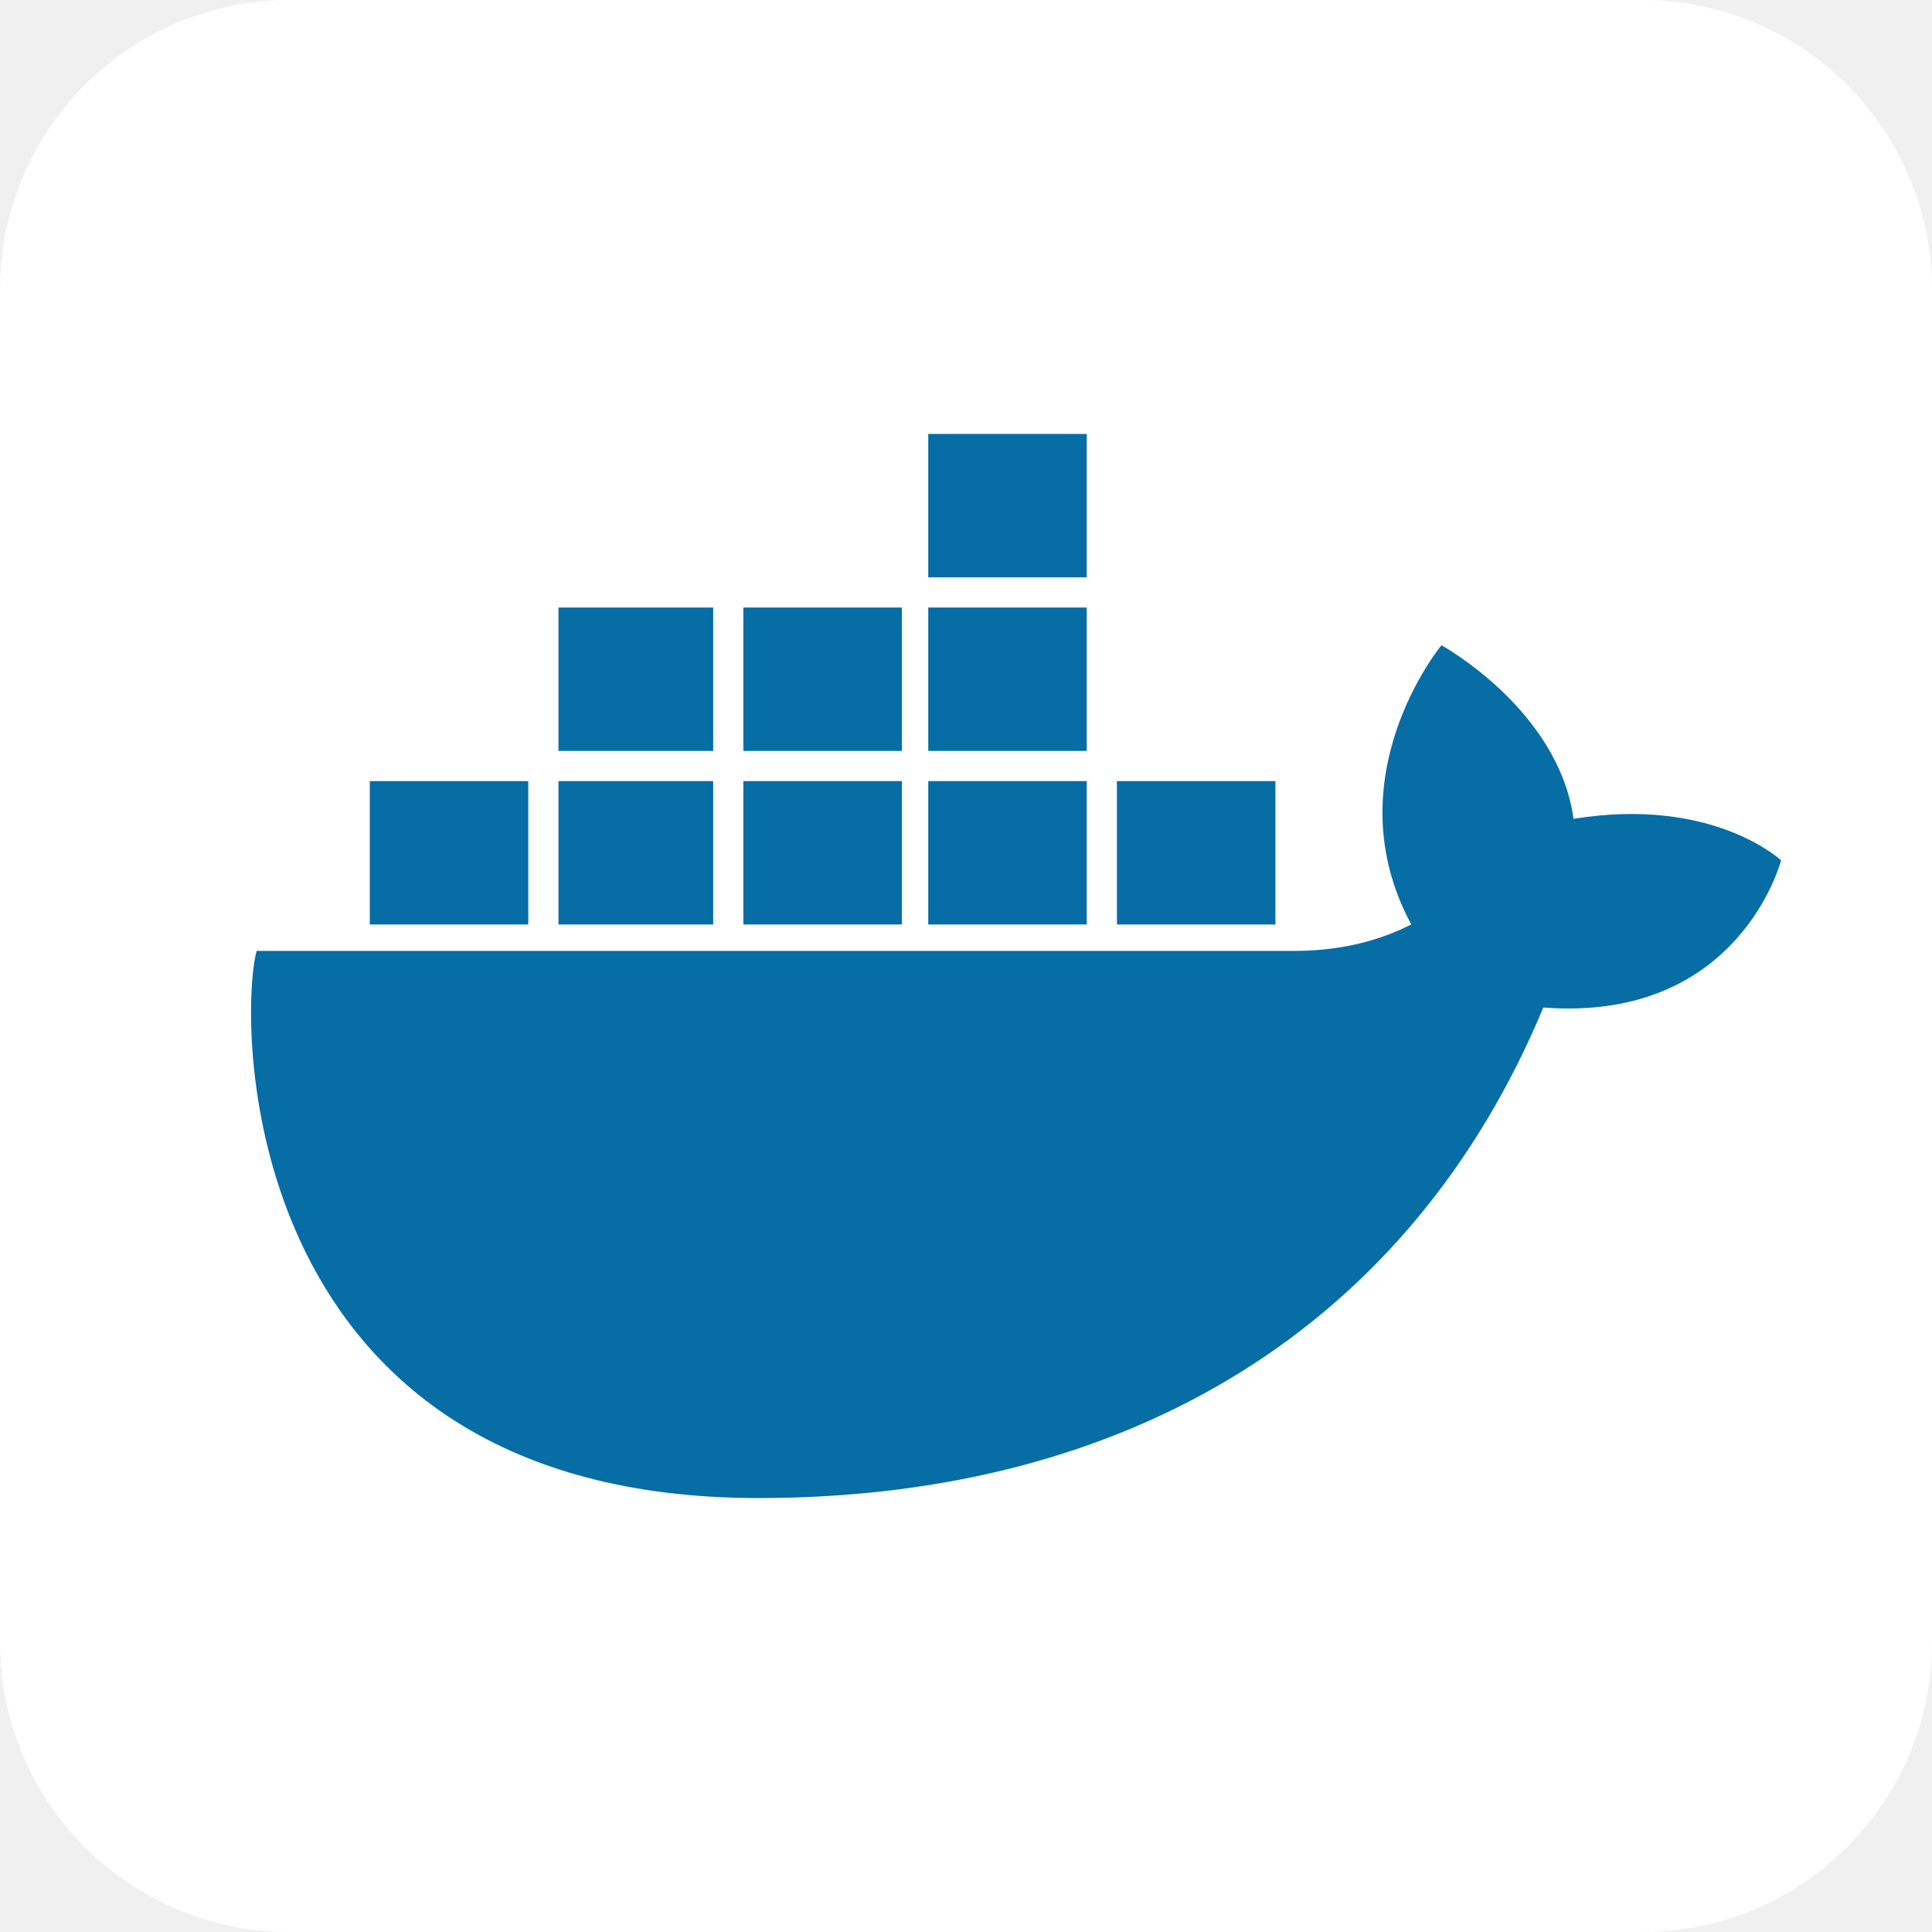
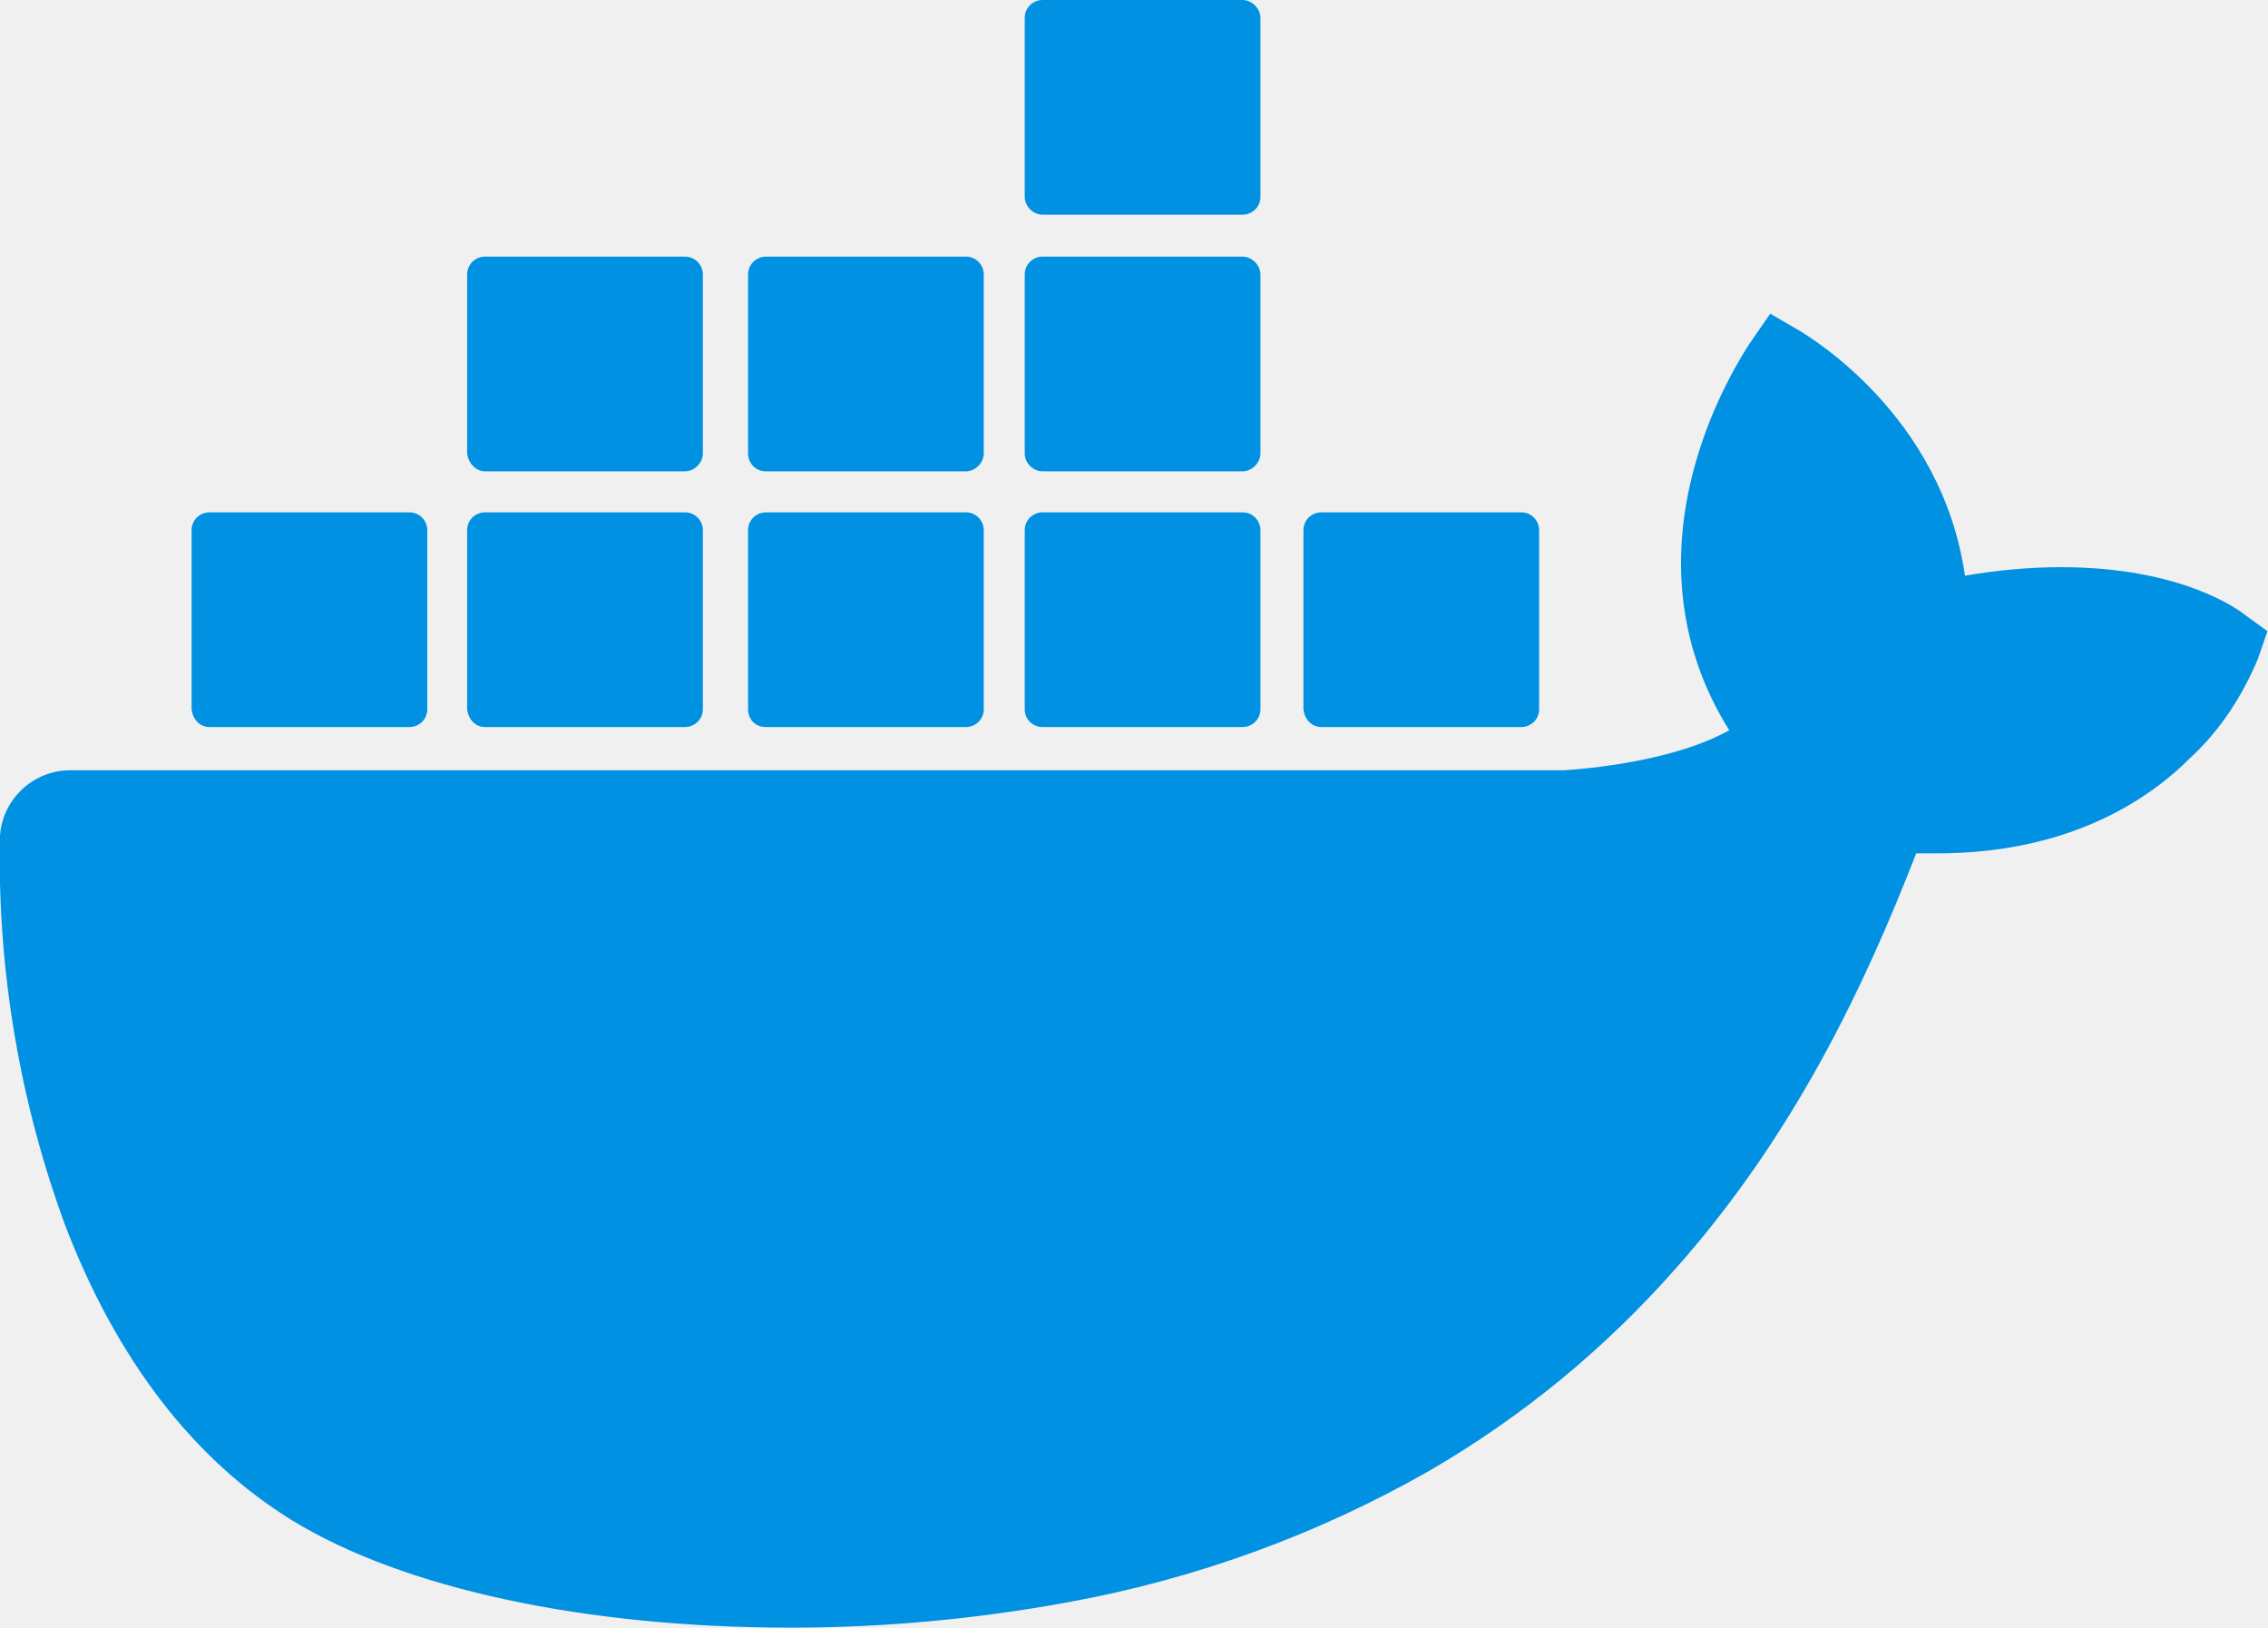
- <svg xmlns="http://www.w3.org/2000/svg" aria-label="Docker" role="img" viewBox="0 0 512 512">
-   <rect width="512" height="512" rx="15%" fill="#ffffff" />
-   <path stroke="#066da5" stroke-width="38" d="M296 226h42m-92 0h42m-91 0h42m-91 0h41m-91 0h42m8-46h41m8 0h42m7 0h42m-42-46h42" />
-   <path fill="#066da5" d="m472 228s-18-17-55-11c-4-29-35-46-35-46s-29 35-8 74c-6 3-16 7-31 7H68c-5 19-5 145 133 145 99 0 173-46 208-130 52 4 63-39 63-39" />
+ <svg xmlns="http://www.w3.org/2000/svg" version="1.1" id="Layer_1" x="0px" y="0px" viewBox="0 0 122.88 88.17" style="enable-background:new 0 0 122.88 88.17" xml:space="preserve">
+   <style type="text/css">.st0{fill:#0091E2;}</style>
+   <g>
+     <path class="st0" d="M121.68,33.34c-0.34-0.28-3.42-2.62-10.03-2.62c-1.71,0-3.48,0.17-5.19,0.46c-1.25-8.72-8.49-12.94-8.78-13.16 l-1.77-1.03l-1.14,1.65c-1.42,2.22-2.51,4.73-3.13,7.29c-1.2,4.96-0.46,9.63,2.05,13.62c-3.02,1.71-7.92,2.11-8.95,2.17l-80.93,0 c-2.11,0-3.82,1.71-3.82,3.82c-0.11,7.07,1.08,14.13,3.53,20.8c2.79,7.29,6.95,12.71,12.31,16.01c6.04,3.7,15.9,5.81,27.01,5.81 c5.01,0,10.03-0.46,14.99-1.37c6.9-1.25,13.51-3.65,19.6-7.12c5.02-2.91,9.52-6.61,13.34-10.94c6.44-7.24,10.26-15.33,13.05-22.51 c0.4,0,0.74,0,1.14,0c7.01,0,11.34-2.79,13.73-5.19c1.6-1.48,2.79-3.31,3.65-5.36l0.51-1.48L121.68,33.34L121.68,33.34z M71.59,39.38h10.83c0.51,0,0.97-0.4,0.97-0.97v-9.69c0-0.51-0.4-0.97-0.97-0.97l0,0l-10.83,0c-0.51,0-0.97,0.4-0.97,0.97l0,0v9.69 C70.68,38.98,71.08,39.38,71.59,39.38L71.59,39.38z M56.49,11.63h10.83c0.51,0,0.97-0.4,0.97-0.97V0.97c0-0.51-0.46-0.97-0.97-0.97 L56.49,0c-0.51,0-0.97,0.4-0.97,0.97l0,0v9.69C55.52,11.17,55.97,11.63,56.49,11.63L56.49,11.63z M56.49,25.53h10.83 c0.51,0,0.97-0.46,0.97-0.97v-9.69c0-0.51-0.46-0.97-0.97-0.97H56.49c-0.51,0-0.97,0.4-0.97,0.97l0,0v9.69 C55.52,25.08,55.97,25.53,56.49,25.53L56.49,25.53z M41.5,25.53h10.83c0.51,0,0.97-0.46,0.97-0.97v-9.69c0-0.51-0.4-0.97-0.97-0.97 l0,0H41.5c-0.51,0-0.97,0.4-0.97,0.97l0,0v9.69C40.53,25.08,40.93,25.53,41.5,25.53L41.5,25.53z M26.28,25.53h10.83 c0.51,0,0.97-0.46,0.97-0.97v-9.69c0-0.51-0.4-0.97-0.97-0.97l0,0H26.28c-0.51,0-0.97,0.4-0.97,0.97v9.69 C25.37,25.08,25.77,25.53,26.28,25.53L26.28,25.53z M56.49,39.38h10.83c0.51,0,0.97-0.4,0.97-0.97v-9.69c0-0.51-0.4-0.97-0.97-0.97 l0,0l-10.83,0c-0.51,0-0.97,0.4-0.97,0.97l0,0v9.69C55.52,38.98,55.97,39.38,56.49,39.38L56.49,39.38L56.49,39.38z M41.5,39.38 h10.83c0.51,0,0.97-0.4,0.97-0.97l0,0v-9.69c0-0.51-0.4-0.97-0.97-0.97l0,0l-10.83,0c-0.51,0-0.97,0.4-0.97,0.97l0,0v9.69 C40.53,38.98,40.93,39.38,41.5,39.38L41.5,39.38L41.5,39.38z M26.28,39.38h10.83c0.51,0,0.97-0.4,0.97-0.97l0,0v-9.69 c0-0.51-0.4-0.97-0.97-0.97l0,0l-10.83,0c-0.51,0-0.97,0.4-0.97,0.97v9.69C25.37,38.98,25.77,39.38,26.28,39.38L26.28,39.38z M11.35,39.38h10.83c0.51,0,0.97-0.4,0.97-0.97l0,0v-9.69c0-0.51-0.4-0.97-0.97-0.97l0,0l-10.83,0c-0.51,0-0.97,0.4-0.97,0.97l0,0 v9.69C10.44,38.98,10.84,39.38,11.35,39.38L11.35,39.38L11.35,39.38z" />
+   </g>
</svg>
